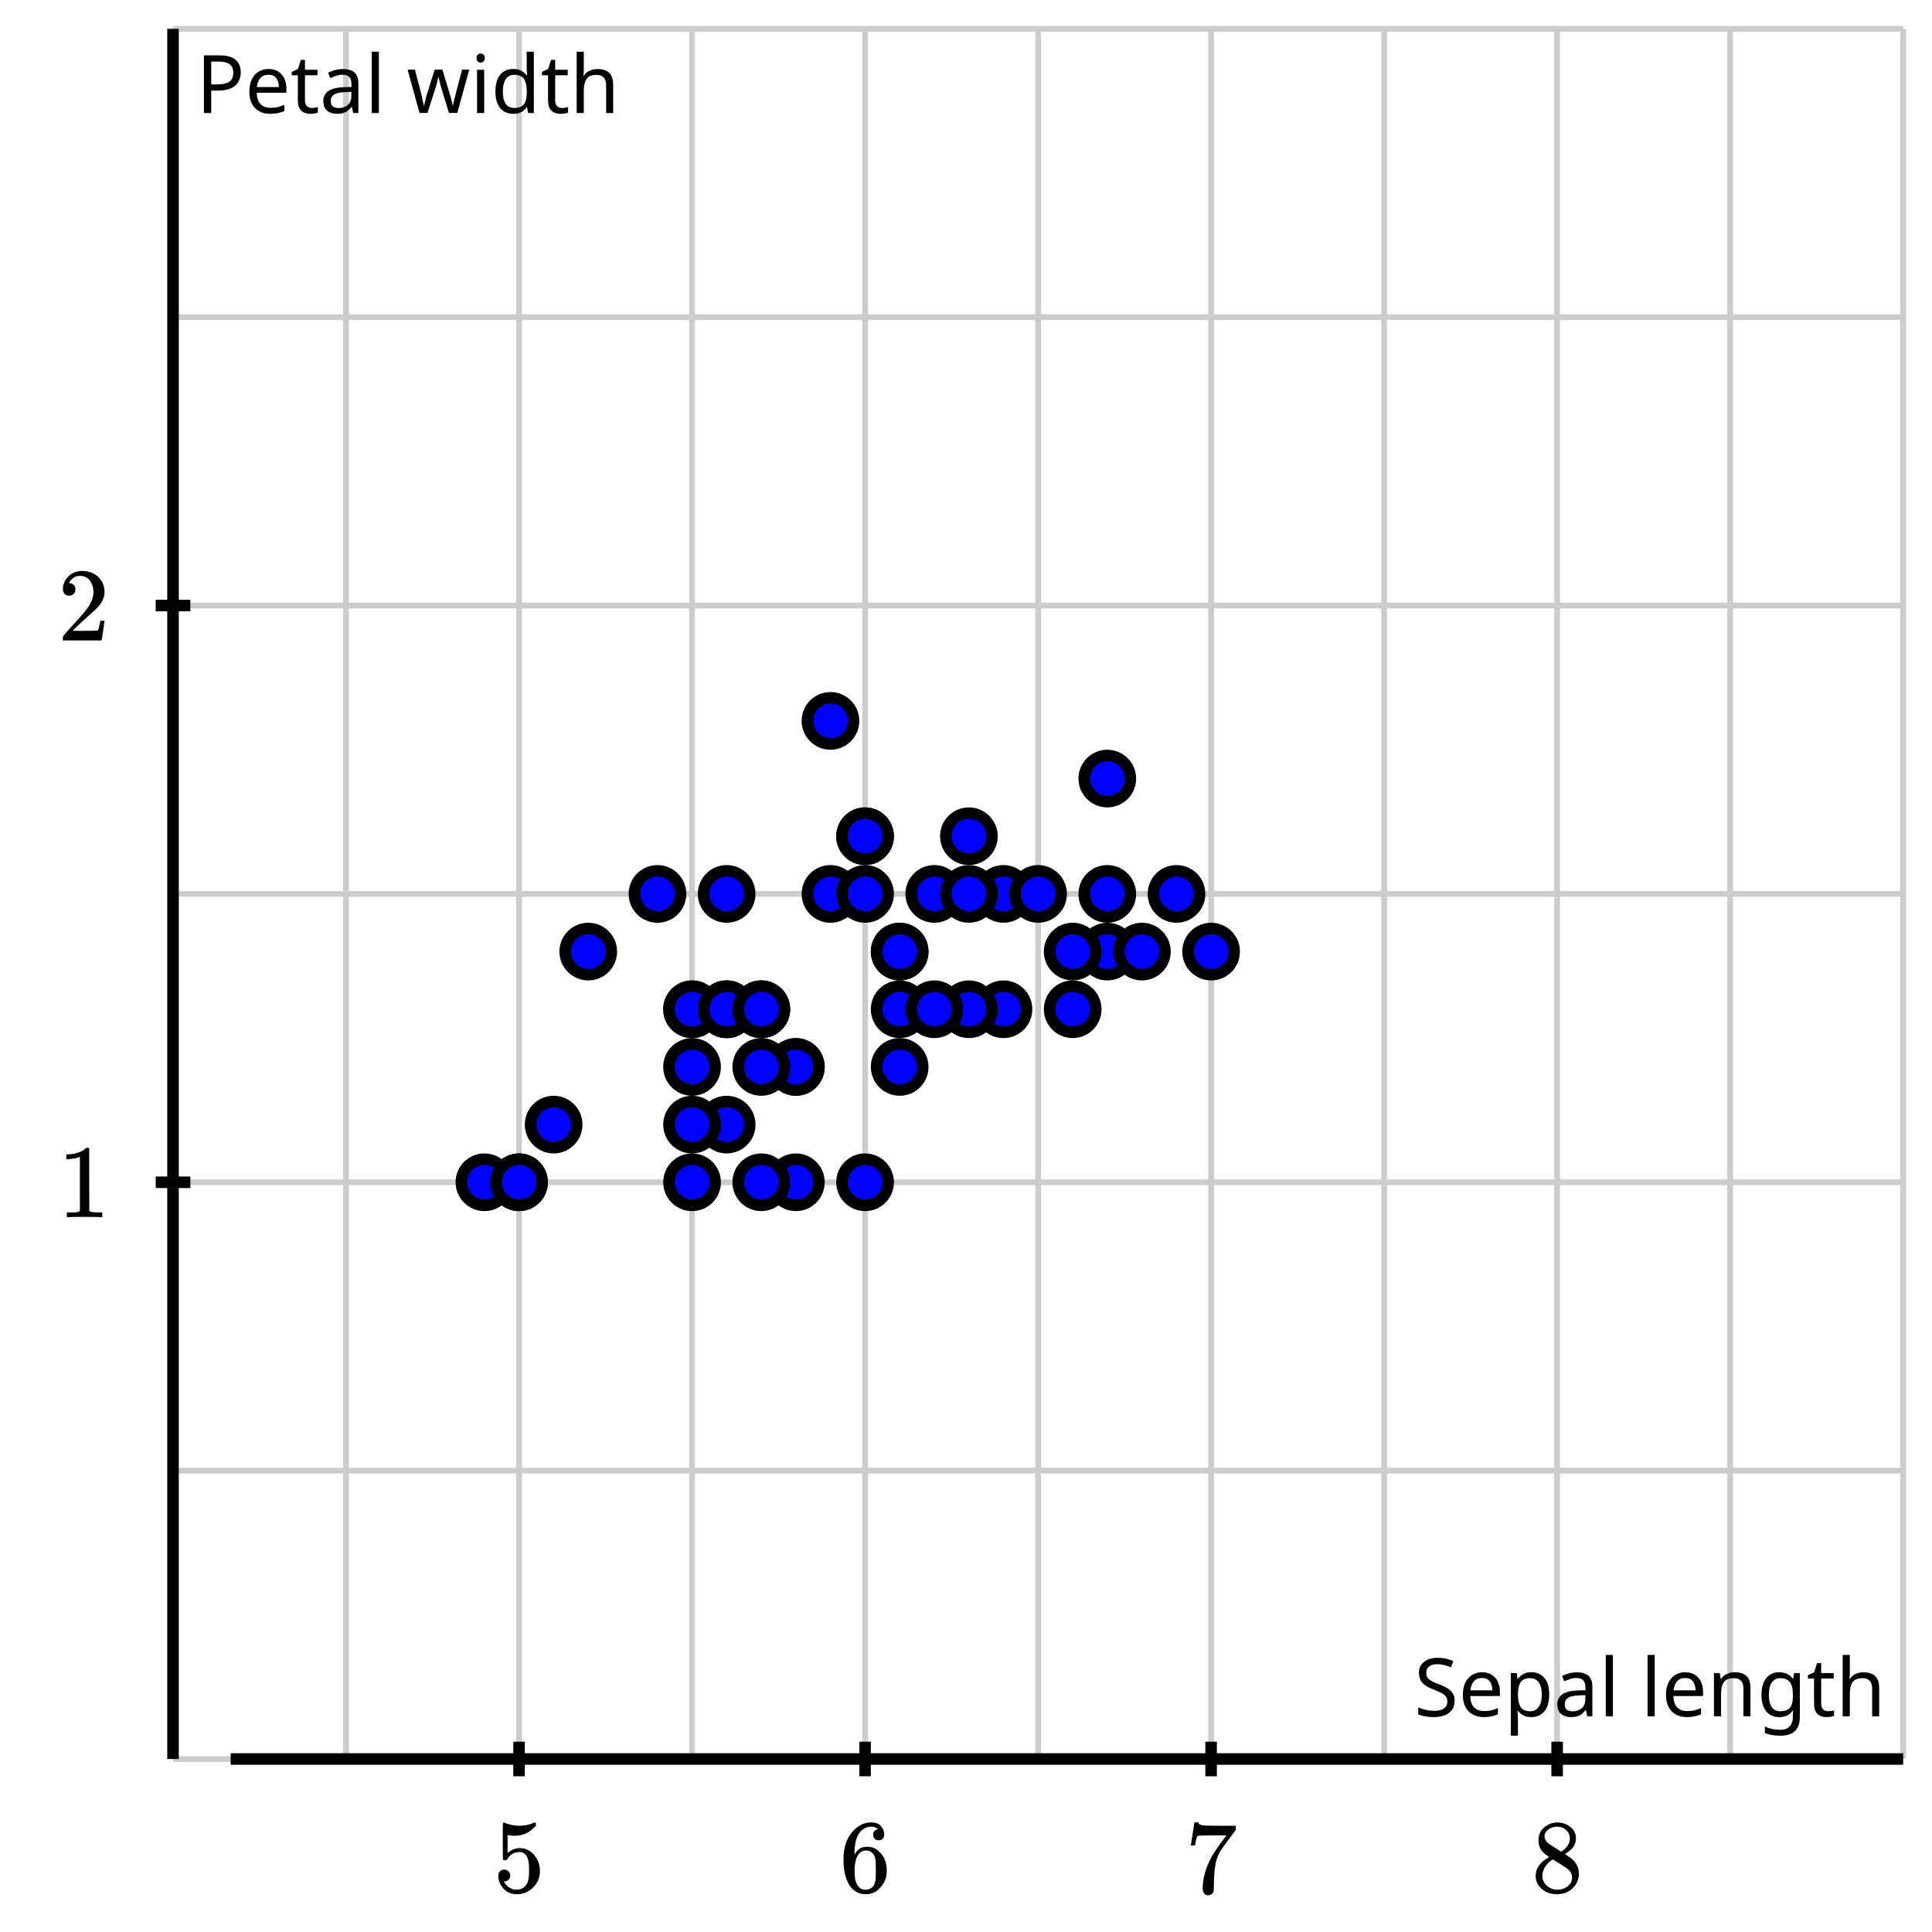
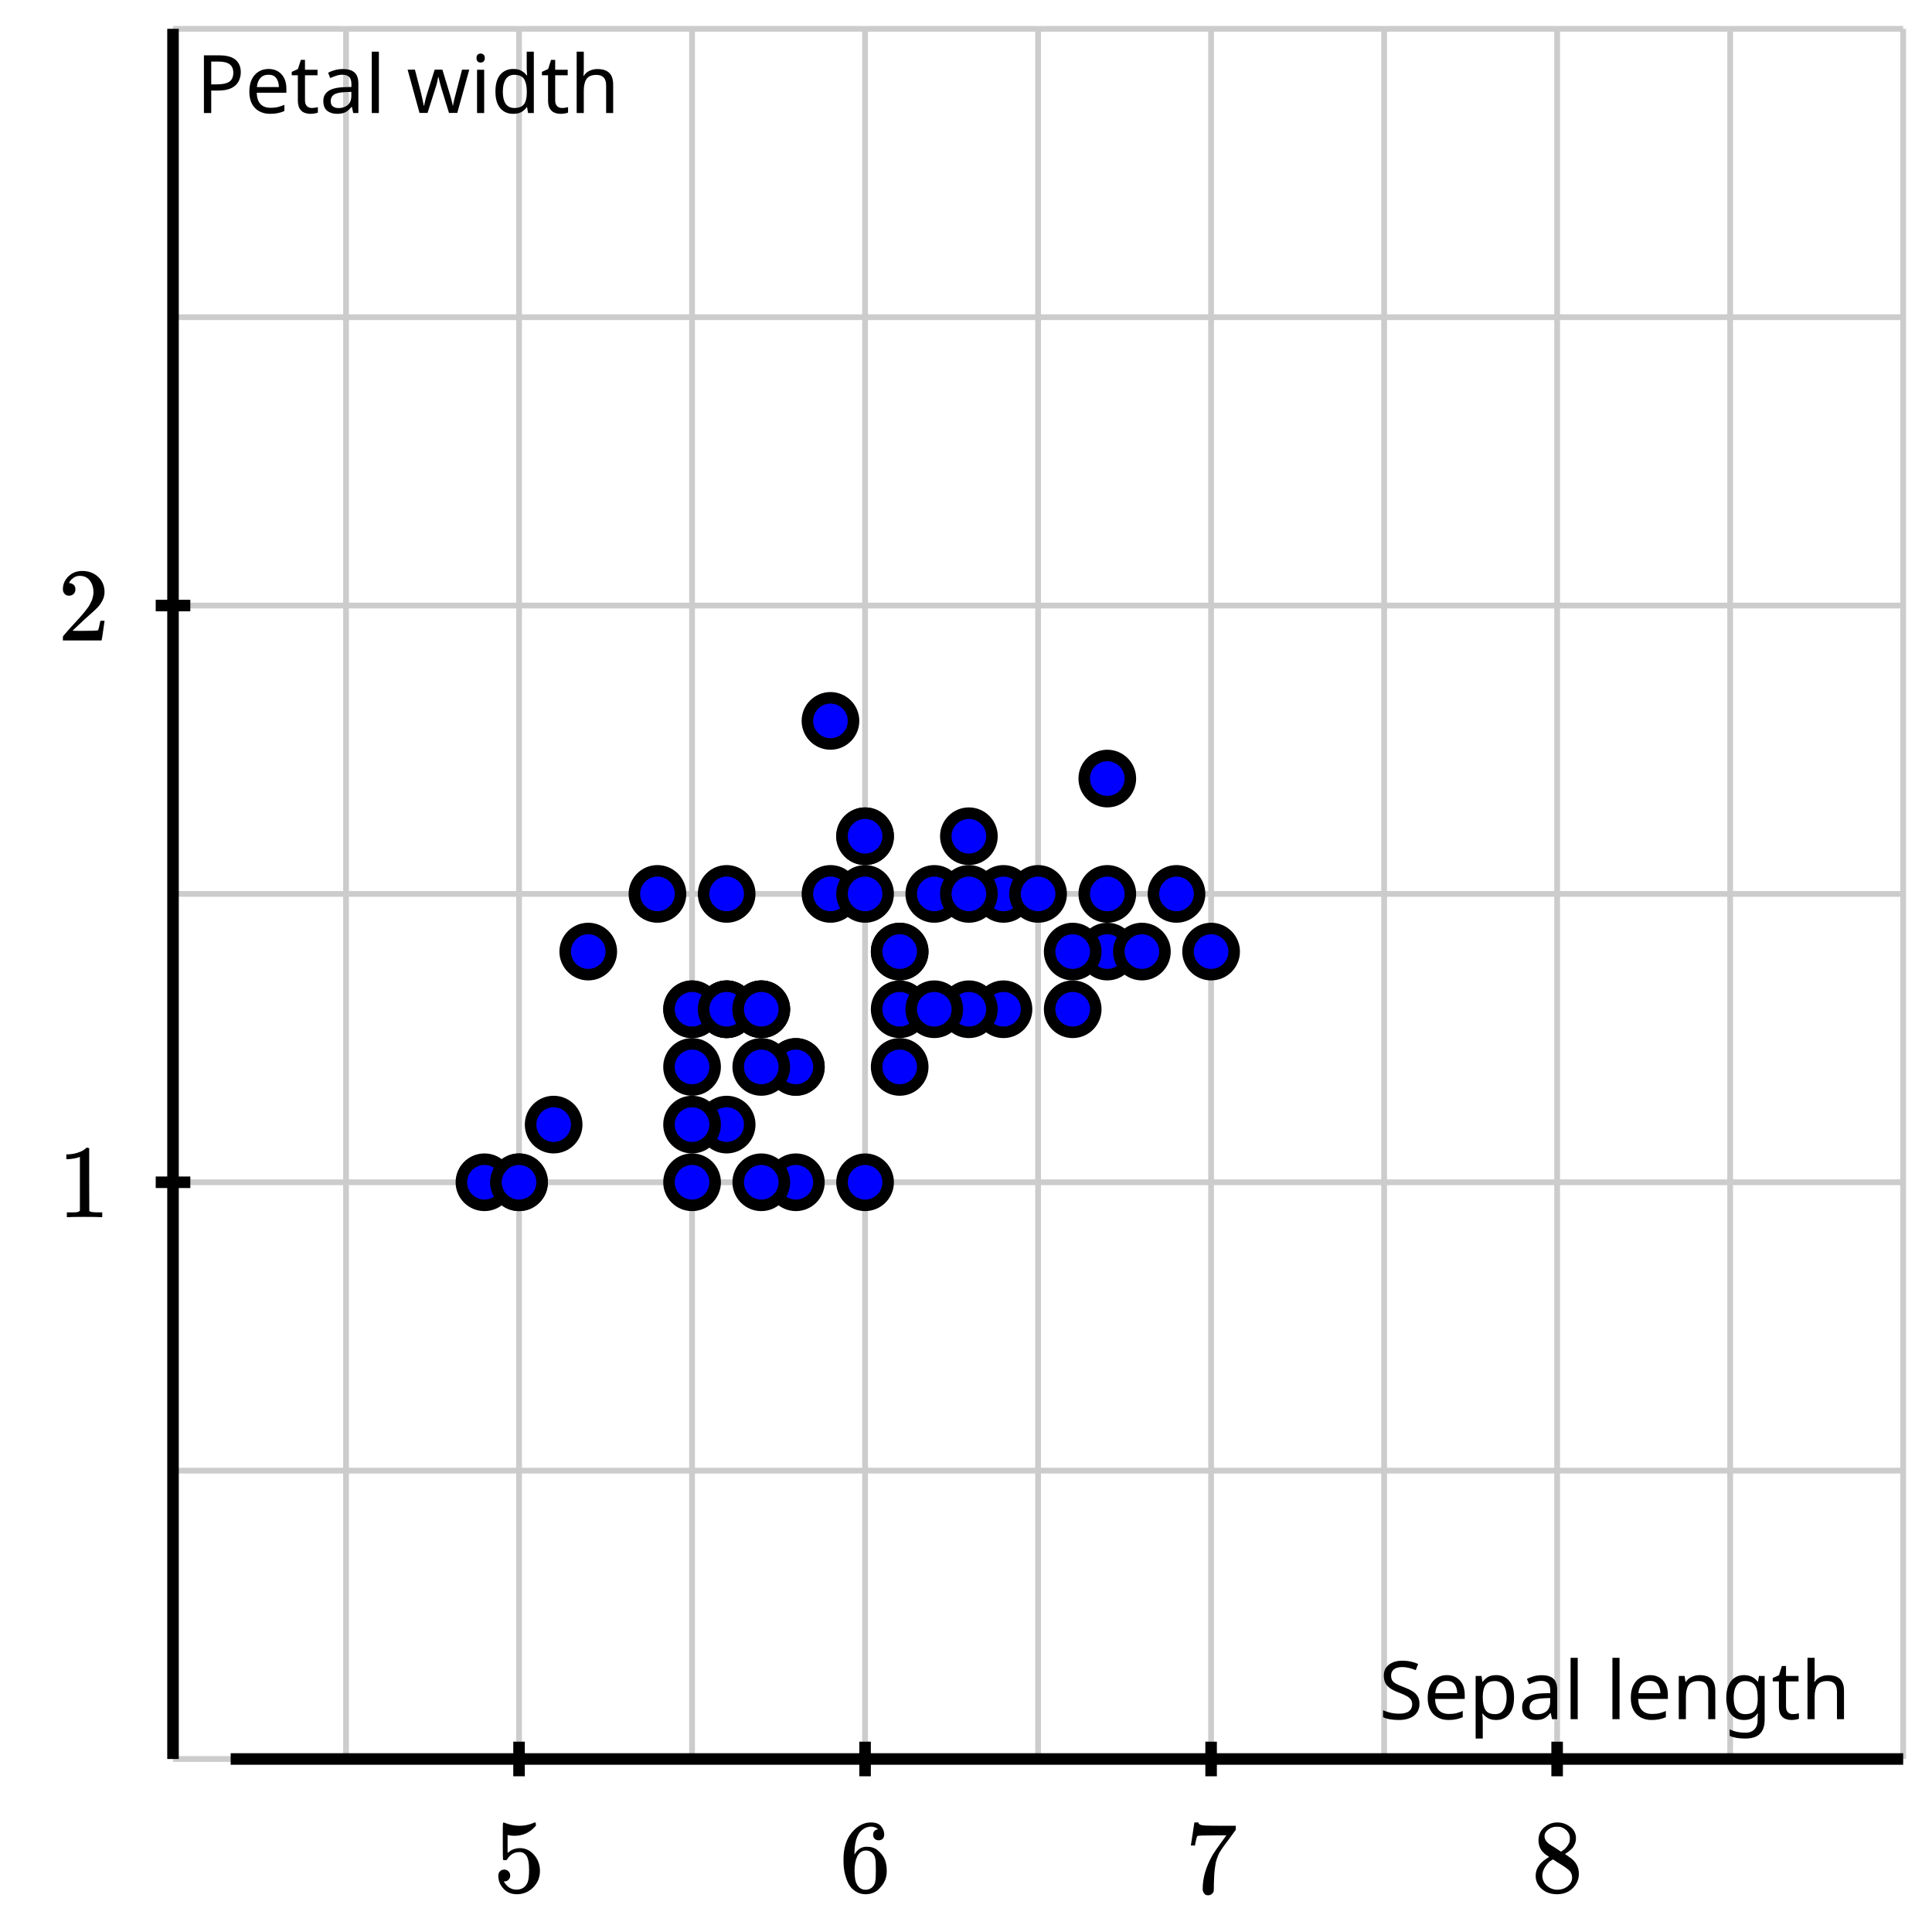
<svg xmlns="http://www.w3.org/2000/svg" xmlns:xlink="http://www.w3.org/1999/xlink" id="iris_scatter_1-figure" width="335" height="335" viewBox="0 0 335 335">
  <defs>
    <clipPath id="iris_scatter_1-__clipPath-0">
      <rect x="30.0" y="5.0" width="300.0" height="300.0" />
    </clipPath>
    <clipPath id="iris_scatter_1-__clipPath-1">
      <rect x="30.0" y="5.0" width="300.0" height="300.0" />
    </clipPath>
  </defs>
  <g id="iris_scatter_1-grid-axes">
    <g id="iris_scatter_1-grid" stroke="#ccc" stroke-width="1">
      <line x1="30.0" y1="305.0" x2="30.0" y2="5.0" />
      <line x1="60.0" y1="305.0" x2="60.0" y2="5.0" />
      <line x1="90.0" y1="305.0" x2="90.0" y2="5.0" />
      <line x1="120.0" y1="305.0" x2="120.0" y2="5.0" />
      <line x1="150.0" y1="305.0" x2="150.0" y2="5.0" />
      <line x1="180.0" y1="305.0" x2="180.0" y2="5.0" />
      <line x1="210.0" y1="305.0" x2="210.0" y2="5.0" />
      <line x1="240.0" y1="305.0" x2="240.0" y2="5.0" />
      <line x1="270.0" y1="305.0" x2="270.0" y2="5.0" />
      <line x1="300.0" y1="305.0" x2="300.0" y2="5.0" />
      <line x1="330.0" y1="305.0" x2="330.0" y2="5.0" />
      <line x1="30.0" y1="305.0" x2="330.0" y2="305.0" />
      <line x1="30.0" y1="255.0" x2="330.0" y2="255.0" />
      <line x1="30.0" y1="205.0" x2="330.0" y2="205.0" />
      <line x1="30.0" y1="155.0" x2="330.0" y2="155.0" />
      <line x1="30.0" y1="105.0" x2="330.0" y2="105.0" />
      <line x1="30.0" y1="55.0" x2="330.0" y2="55.0" />
      <line x1="30.0" y1="5.0" x2="330.0" y2="5.0" />
    </g>
    <g id="iris_scatter_1-axes" stroke="black" stroke-width="2">
      <line id="iris_scatter_1-__line-18" x1="40.0" y1="305.0" x2="330.0" y2="305.0" stroke="black" stroke-width="2" />
      <g>
        <line id="iris_scatter_1-__line-19" x1="90.0" y1="308.0" x2="90.0" y2="302.0" />
        <line id="iris_scatter_1-__line-20" x1="150.0" y1="308.0" x2="150.0" y2="302.0" />
        <line id="iris_scatter_1-__line-21" x1="210.0" y1="308.0" x2="210.0" y2="302.0" />
        <line id="iris_scatter_1-__line-22" x1="270.0" y1="308.0" x2="270.0" y2="302.0" />
      </g>
      <line id="iris_scatter_1-__line-23" x1="30.0" y1="305.0" x2="30.0" y2="5.0" stroke="black" stroke-width="2" />
      <g>
        <line id="iris_scatter_1-__line-24" x1="27.0" y1="205.0" x2="33.0" y2="205.0" />
        <line id="iris_scatter_1-__line-25" x1="27.0" y1="105.0" x2="33.0" y2="105.0" />
      </g>
    </g>
-     <g id="iris_scatter_1-__label-0" transform="translate(327.0,301.0) translate(-81.8,-14.0)">
+     <g id="iris_scatter_1-__label-0" transform="translate(327.0,301.0) translate(-87.9,-13.5)">
      <g id="iris_scatter_1-__g-0">
        <text font-family="sans-serif" font-size="14" x="0.0" y="10.6">Sepal length</text>
      </g>
    </g>
    <g id="iris_scatter_1-__label-1" transform="translate(34.0,9.0) translate(0.0,-0.0)">
      <g id="iris_scatter_1-__g-1">
        <text font-family="sans-serif" font-size="14" x="0.0" y="10.6">Petal width</text>
      </g>
    </g>
    <g id="iris_scatter_1-__label-2" transform="translate(90.0,316.0) translate(-4.5,-0.0)">
      <g id="iris_scatter_1-__g-2">
        <svg style="vertical-align: -0.400px" width="9.048px" height="12.456px" role="img" focusable="false" viewBox="0 -666 500 688" x="0.0" y="0.0">
          <defs>
            <path id="iris_scatter_1-MJX-1-TEX-N-35" d="M164 157Q164 133 148 117T109 101H102Q148 22 224 22Q294 22 326 82Q345 115 345 210Q345 313 318 349Q292 382 260 382H254Q176 382 136 314Q132 307 129 306T114 304Q97 304 95 310Q93 314 93 485V614Q93 664 98 664Q100 666 102 666Q103 666 123 658T178 642T253 634Q324 634 389 662Q397 666 402 666Q410 666 410 648V635Q328 538 205 538Q174 538 149 544L139 546V374Q158 388 169 396T205 412T256 420Q337 420 393 355T449 201Q449 109 385 44T229 -22Q148 -22 99 32T50 154Q50 178 61 192T84 210T107 214Q132 214 148 197T164 157Z" />
          </defs>
          <g stroke="currentColor" fill="currentColor" stroke-width="0" transform="scale(1,-1)">
            <g data-mml-node="math">
              <g data-mml-node="mtext" data-semantic-type="text" data-semantic-role="integer" data-semantic-font="normal" data-semantic-annotation="clearspeak:unit" data-semantic-id="0" data-semantic-speech="5">
                <use data-c="35" xlink:href="#iris_scatter_1-MJX-1-TEX-N-35" />
              </g>
            </g>
          </g>
        </svg>
      </g>
    </g>
    <g id="iris_scatter_1-__label-3" transform="translate(150.0,316.0) translate(-4.5,-0.0)">
      <g id="iris_scatter_1-__g-3">
        <svg style="vertical-align: -0.400px" width="9.048px" height="12.456px" role="img" focusable="false" viewBox="0 -666 500 688" x="0.0" y="0.0">
          <defs>
            <path id="iris_scatter_1-MJX-2-TEX-N-36" d="M42 313Q42 476 123 571T303 666Q372 666 402 630T432 550Q432 525 418 510T379 495Q356 495 341 509T326 548Q326 592 373 601Q351 623 311 626Q240 626 194 566Q147 500 147 364L148 360Q153 366 156 373Q197 433 263 433H267Q313 433 348 414Q372 400 396 374T435 317Q456 268 456 210V192Q456 169 451 149Q440 90 387 34T253 -22Q225 -22 199 -14T143 16T92 75T56 172T42 313ZM257 397Q227 397 205 380T171 335T154 278T148 216Q148 133 160 97T198 39Q222 21 251 21Q302 21 329 59Q342 77 347 104T352 209Q352 289 347 316T329 361Q302 397 257 397Z" />
          </defs>
          <g stroke="currentColor" fill="currentColor" stroke-width="0" transform="scale(1,-1)">
            <g data-mml-node="math">
              <g data-mml-node="mtext" data-semantic-type="text" data-semantic-role="integer" data-semantic-font="normal" data-semantic-annotation="clearspeak:unit" data-semantic-id="0" data-semantic-speech="6">
                <use data-c="36" xlink:href="#iris_scatter_1-MJX-2-TEX-N-36" />
              </g>
            </g>
          </g>
        </svg>
      </g>
    </g>
    <g id="iris_scatter_1-__label-4" transform="translate(210.0,316.0) translate(-4.5,-0.0)">
      <g id="iris_scatter_1-__g-4">
        <svg style="vertical-align: -0.400px" width="9.048px" height="12.632px" role="img" focusable="false" viewBox="0 -676 500 698" x="0.0" y="0.0">
          <defs>
            <path id="iris_scatter_1-MJX-3-TEX-N-37" d="M55 458Q56 460 72 567L88 674Q88 676 108 676H128V672Q128 662 143 655T195 646T364 644H485V605L417 512Q408 500 387 472T360 435T339 403T319 367T305 330T292 284T284 230T278 162T275 80Q275 66 275 52T274 28V19Q270 2 255 -10T221 -22Q210 -22 200 -19T179 0T168 40Q168 198 265 368Q285 400 349 489L395 552H302Q128 552 119 546Q113 543 108 522T98 479L95 458V455H55V458Z" />
          </defs>
          <g stroke="currentColor" fill="currentColor" stroke-width="0" transform="scale(1,-1)">
            <g data-mml-node="math">
              <g data-mml-node="mtext" data-semantic-type="text" data-semantic-role="integer" data-semantic-font="normal" data-semantic-annotation="clearspeak:unit" data-semantic-id="0" data-semantic-speech="7">
                <use data-c="37" xlink:href="#iris_scatter_1-MJX-3-TEX-N-37" />
              </g>
            </g>
          </g>
        </svg>
      </g>
    </g>
    <g id="iris_scatter_1-__label-5" transform="translate(270.0,316.0) translate(-4.5,-0.0)">
      <g id="iris_scatter_1-__g-5">
        <svg style="vertical-align: -0.400px" width="9.048px" height="12.456px" role="img" focusable="false" viewBox="0 -666 500 688" x="0.0" y="0.0">
          <defs>
            <path id="iris_scatter_1-MJX-4-TEX-N-38" d="M70 417T70 494T124 618T248 666Q319 666 374 624T429 515Q429 485 418 459T392 417T361 389T335 371T324 363L338 354Q352 344 366 334T382 323Q457 264 457 174Q457 95 399 37T249 -22Q159 -22 101 29T43 155Q43 263 172 335L154 348Q133 361 127 368Q70 417 70 494ZM286 386L292 390Q298 394 301 396T311 403T323 413T334 425T345 438T355 454T364 471T369 491T371 513Q371 556 342 586T275 624Q268 625 242 625Q201 625 165 599T128 534Q128 511 141 492T167 463T217 431Q224 426 228 424L286 386ZM250 21Q308 21 350 55T392 137Q392 154 387 169T375 194T353 216T330 234T301 253T274 270Q260 279 244 289T218 306L210 311Q204 311 181 294T133 239T107 157Q107 98 150 60T250 21Z" />
          </defs>
          <g stroke="currentColor" fill="currentColor" stroke-width="0" transform="scale(1,-1)">
            <g data-mml-node="math">
              <g data-mml-node="mtext" data-semantic-type="text" data-semantic-role="integer" data-semantic-font="normal" data-semantic-annotation="clearspeak:unit" data-semantic-id="0" data-semantic-speech="8">
                <use data-c="38" xlink:href="#iris_scatter_1-MJX-4-TEX-N-38" />
              </g>
            </g>
          </g>
        </svg>
      </g>
    </g>
    <g id="iris_scatter_1-__label-6" transform="translate(19.0,205.0) translate(-9.0,-6.0)">
      <g id="iris_scatter_1-__g-6">
        <svg style="vertical-align: 0.000px" width="9.048px" height="12.056px" role="img" focusable="false" viewBox="0 -666 500 666" x="0.0" y="0.0">
          <defs>
            <path id="iris_scatter_1-MJX-5-TEX-N-31" d="M213 578L200 573Q186 568 160 563T102 556H83V602H102Q149 604 189 617T245 641T273 663Q275 666 285 666Q294 666 302 660V361L303 61Q310 54 315 52T339 48T401 46H427V0H416Q395 3 257 3Q121 3 100 0H88V46H114Q136 46 152 46T177 47T193 50T201 52T207 57T213 61V578Z" />
          </defs>
          <g stroke="currentColor" fill="currentColor" stroke-width="0" transform="scale(1,-1)">
            <g data-mml-node="math">
              <g data-mml-node="mtext" data-semantic-type="text" data-semantic-role="integer" data-semantic-font="normal" data-semantic-annotation="clearspeak:unit" data-semantic-id="0" data-semantic-speech="1">
                <use data-c="31" xlink:href="#iris_scatter_1-MJX-5-TEX-N-31" />
              </g>
            </g>
          </g>
        </svg>
      </g>
    </g>
    <g id="iris_scatter_1-__label-7" transform="translate(19.0,105.0) translate(-9.0,-6.0)">
      <g id="iris_scatter_1-__g-7">
        <svg style="vertical-align: 0.000px" width="9.048px" height="12.056px" role="img" focusable="false" viewBox="0 -666 500 666" x="0.0" y="0.0">
          <defs>
            <path id="iris_scatter_1-MJX-6-TEX-N-32" d="M109 429Q82 429 66 447T50 491Q50 562 103 614T235 666Q326 666 387 610T449 465Q449 422 429 383T381 315T301 241Q265 210 201 149L142 93L218 92Q375 92 385 97Q392 99 409 186V189H449V186Q448 183 436 95T421 3V0H50V19V31Q50 38 56 46T86 81Q115 113 136 137Q145 147 170 174T204 211T233 244T261 278T284 308T305 340T320 369T333 401T340 431T343 464Q343 527 309 573T212 619Q179 619 154 602T119 569T109 550Q109 549 114 549Q132 549 151 535T170 489Q170 464 154 447T109 429Z" />
          </defs>
          <g stroke="currentColor" fill="currentColor" stroke-width="0" transform="scale(1,-1)">
            <g data-mml-node="math">
              <g data-mml-node="mtext" data-semantic-type="text" data-semantic-role="integer" data-semantic-font="normal" data-semantic-annotation="clearspeak:unit" data-semantic-id="0" data-semantic-speech="2">
                <use data-c="32" xlink:href="#iris_scatter_1-MJX-6-TEX-N-32" />
              </g>
            </g>
          </g>
        </svg>
      </g>
    </g>
  </g>
  <g id="iris_scatter_1-__group-0">
    <circle id="iris_scatter_1-__circle-0-point_0" cx="210.0" cy="165.0" r="4" stroke="black" stroke-width="2" fill="blue" />
    <circle id="iris_scatter_1-__circle-1-point_1" cx="174.0" cy="155.0" r="4" stroke="black" stroke-width="2" fill="blue" />
    <circle id="iris_scatter_1-__circle-2-point_2" cx="204.0" cy="155.0" r="4" stroke="black" stroke-width="2" fill="blue" />
    <circle id="iris_scatter_1-__circle-3-point_3" cx="120.0" cy="175.0" r="4" stroke="black" stroke-width="2" fill="blue" />
    <circle id="iris_scatter_1-__circle-4-point_4" cx="180.0" cy="155.0" r="4" stroke="black" stroke-width="2" fill="blue" />
    <circle id="iris_scatter_1-__circle-5-point_5" cx="132.0" cy="175.0" r="4" stroke="black" stroke-width="2" fill="blue" />
    <circle id="iris_scatter_1-__circle-6-point_6" cx="168.0" cy="145.0" r="4" stroke="black" stroke-width="2" fill="blue" />
    <circle id="iris_scatter_1-__circle-7-point_7" cx="84.0" cy="205.0" r="4" stroke="black" stroke-width="2" fill="blue" />
    <circle id="iris_scatter_1-__circle-8-point_8" cx="186.0" cy="175.0" r="4" stroke="black" stroke-width="2" fill="blue" />
    <circle id="iris_scatter_1-__circle-9-point_9" cx="102.0" cy="165.0" r="4" stroke="black" stroke-width="2" fill="blue" />
    <circle id="iris_scatter_1-__circle-10-point_10" cx="90.0" cy="205.0" r="4" stroke="black" stroke-width="2" fill="blue" />
    <circle id="iris_scatter_1-__circle-11-point_11" cx="144.0" cy="155.0" r="4" stroke="black" stroke-width="2" fill="blue" />
    <circle id="iris_scatter_1-__circle-12-point_12" cx="150.0" cy="205.0" r="4" stroke="black" stroke-width="2" fill="blue" />
    <circle id="iris_scatter_1-__circle-13-point_13" cx="156.0" cy="165.0" r="4" stroke="black" stroke-width="2" fill="blue" />
    <circle id="iris_scatter_1-__circle-14-point_14" cx="126.0" cy="175.0" r="4" stroke="black" stroke-width="2" fill="blue" />
    <circle id="iris_scatter_1-__circle-15-point_15" cx="192.0" cy="165.0" r="4" stroke="black" stroke-width="2" fill="blue" />
    <circle id="iris_scatter_1-__circle-16-point_16" cx="126.0" cy="155.0" r="4" stroke="black" stroke-width="2" fill="blue" />
    <circle id="iris_scatter_1-__circle-17-point_17" cx="138.0" cy="205.0" r="4" stroke="black" stroke-width="2" fill="blue" />
    <circle id="iris_scatter_1-__circle-18-point_18" cx="162.0" cy="155.0" r="4" stroke="black" stroke-width="2" fill="blue" />
    <circle id="iris_scatter_1-__circle-19-point_19" cx="126.0" cy="195.0" r="4" stroke="black" stroke-width="2" fill="blue" />
    <circle id="iris_scatter_1-__circle-20-point_20" cx="144.0" cy="125.0" r="4" stroke="black" stroke-width="2" fill="blue" />
    <circle id="iris_scatter_1-__circle-21-point_21" cx="156.0" cy="175.0" r="4" stroke="black" stroke-width="2" fill="blue" />
    <circle id="iris_scatter_1-__circle-22-point_22" cx="168.0" cy="155.0" r="4" stroke="black" stroke-width="2" fill="blue" />
    <circle id="iris_scatter_1-__circle-23-point_23" cx="156.0" cy="185.0" r="4" stroke="black" stroke-width="2" fill="blue" />
    <circle id="iris_scatter_1-__circle-24-point_24" cx="174.0" cy="175.0" r="4" stroke="black" stroke-width="2" fill="blue" />
    <circle id="iris_scatter_1-__circle-25-point_25" cx="186.0" cy="165.0" r="4" stroke="black" stroke-width="2" fill="blue" />
    <circle id="iris_scatter_1-__circle-26-point_26" cx="198.0" cy="165.0" r="4" stroke="black" stroke-width="2" fill="blue" />
    <circle id="iris_scatter_1-__circle-27-point_27" cx="192.0" cy="135.0" r="4" stroke="black" stroke-width="2" fill="blue" />
    <circle id="iris_scatter_1-__circle-28-point_28" cx="150.0" cy="155.0" r="4" stroke="black" stroke-width="2" fill="blue" />
    <circle id="iris_scatter_1-__circle-29-point_29" cx="132.0" cy="205.0" r="4" stroke="black" stroke-width="2" fill="blue" />
    <circle id="iris_scatter_1-__circle-30-point_30" cx="120.0" cy="195.0" r="4" stroke="black" stroke-width="2" fill="blue" />
    <circle id="iris_scatter_1-__circle-31-point_31" cx="120.0" cy="205.0" r="4" stroke="black" stroke-width="2" fill="blue" />
    <circle id="iris_scatter_1-__circle-32-point_32" cx="138.0" cy="185.0" r="4" stroke="black" stroke-width="2" fill="blue" />
    <circle id="iris_scatter_1-__circle-33-point_33" cx="150.0" cy="145.0" r="4" stroke="black" stroke-width="2" fill="blue" />
    <circle id="iris_scatter_1-__circle-34-point_34" cx="114.0" cy="155.0" r="4" stroke="black" stroke-width="2" fill="blue" />
    <circle id="iris_scatter_1-__circle-35-point_35" cx="150.0" cy="145.0" r="4" stroke="black" stroke-width="2" fill="blue" />
    <circle id="iris_scatter_1-__circle-36-point_36" cx="192.0" cy="155.0" r="4" stroke="black" stroke-width="2" fill="blue" />
    <circle id="iris_scatter_1-__circle-37-point_37" cx="168.0" cy="175.0" r="4" stroke="black" stroke-width="2" fill="blue" />
    <circle id="iris_scatter_1-__circle-38-point_38" cx="126.0" cy="175.0" r="4" stroke="black" stroke-width="2" fill="blue" />
    <circle id="iris_scatter_1-__circle-39-point_39" cx="120.0" cy="175.0" r="4" stroke="black" stroke-width="2" fill="blue" />
    <circle id="iris_scatter_1-__circle-40-point_40" cx="120.0" cy="185.0" r="4" stroke="black" stroke-width="2" fill="blue" />
    <circle id="iris_scatter_1-__circle-41-point_41" cx="156.0" cy="165.0" r="4" stroke="black" stroke-width="2" fill="blue" />
    <circle id="iris_scatter_1-__circle-42-point_42" cx="138.0" cy="185.0" r="4" stroke="black" stroke-width="2" fill="blue" />
    <circle id="iris_scatter_1-__circle-43-point_43" cx="90.0" cy="205.0" r="4" stroke="black" stroke-width="2" fill="blue" />
    <circle id="iris_scatter_1-__circle-44-point_44" cx="126.0" cy="175.0" r="4" stroke="black" stroke-width="2" fill="blue" />
    <circle id="iris_scatter_1-__circle-45-point_45" cx="132.0" cy="185.0" r="4" stroke="black" stroke-width="2" fill="blue" />
    <circle id="iris_scatter_1-__circle-46-point_46" cx="132.0" cy="175.0" r="4" stroke="black" stroke-width="2" fill="blue" />
    <circle id="iris_scatter_1-__circle-47-point_47" cx="162.0" cy="175.0" r="4" stroke="black" stroke-width="2" fill="blue" />
    <circle id="iris_scatter_1-__circle-48-point_48" cx="96.0" cy="195.0" r="4" stroke="black" stroke-width="2" fill="blue" />
    <circle id="iris_scatter_1-__circle-49-point_49" cx="132.0" cy="175.0" r="4" stroke="black" stroke-width="2" fill="blue" />
  </g>
</svg>
